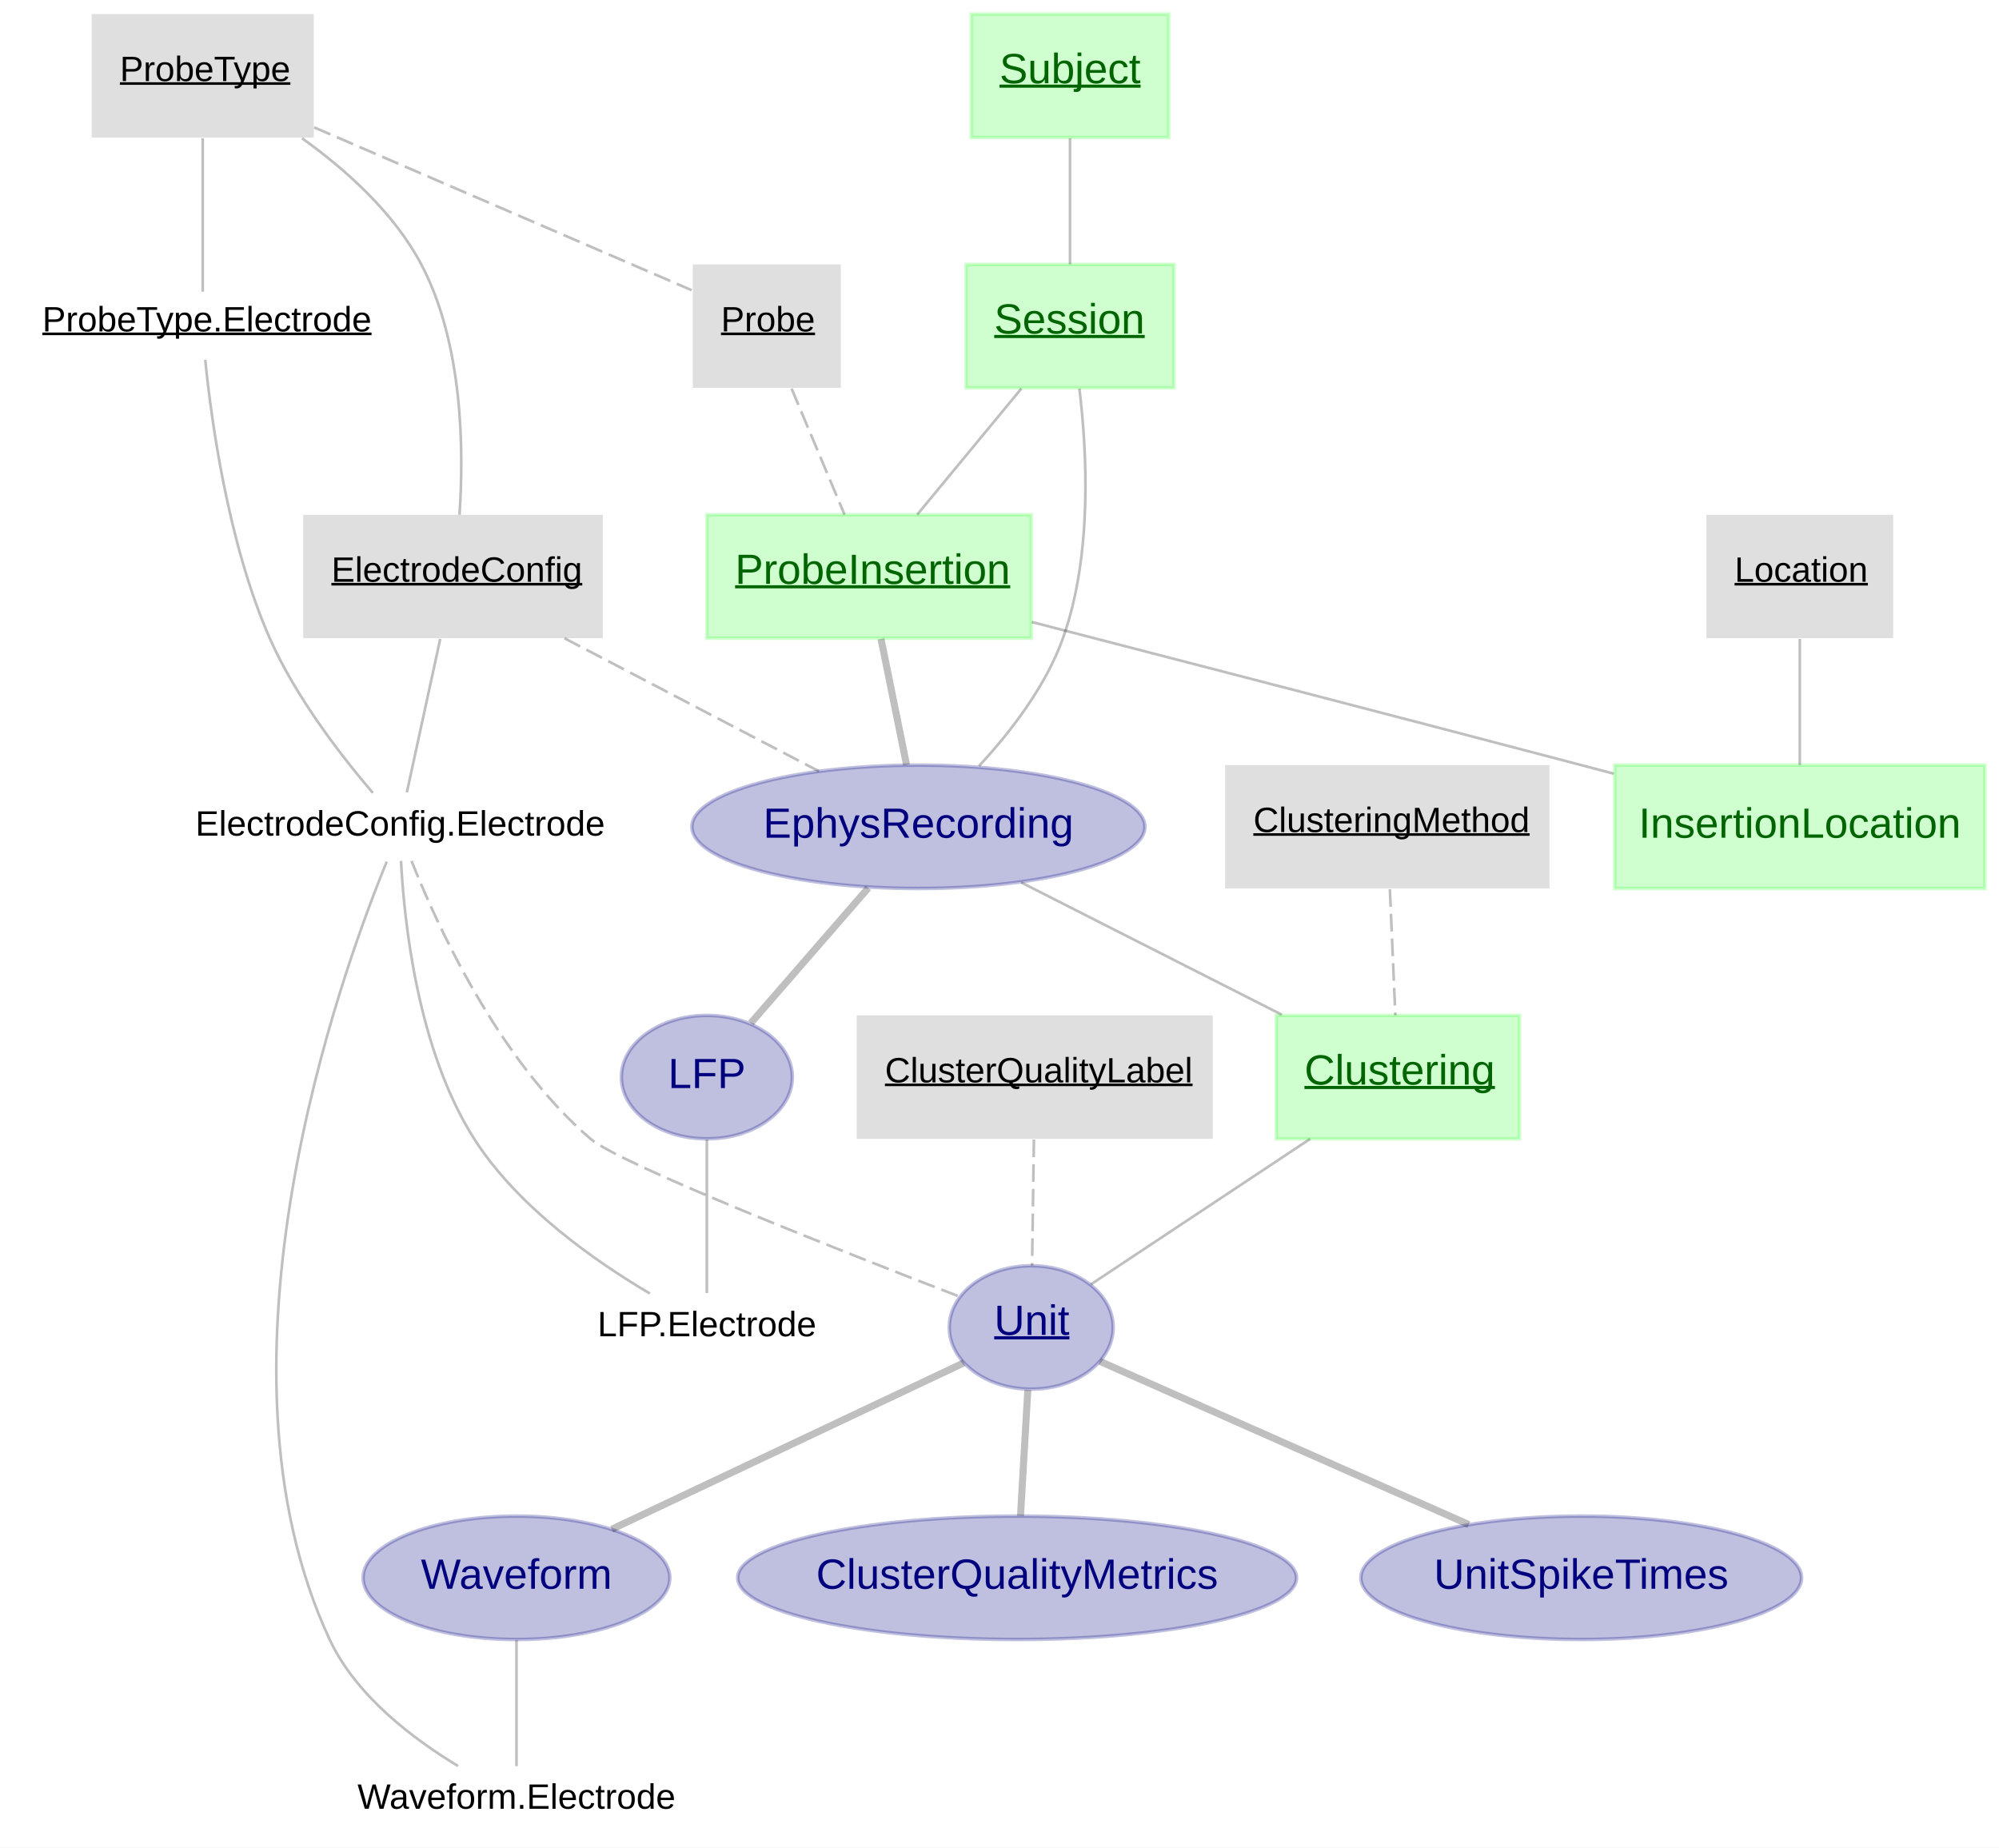
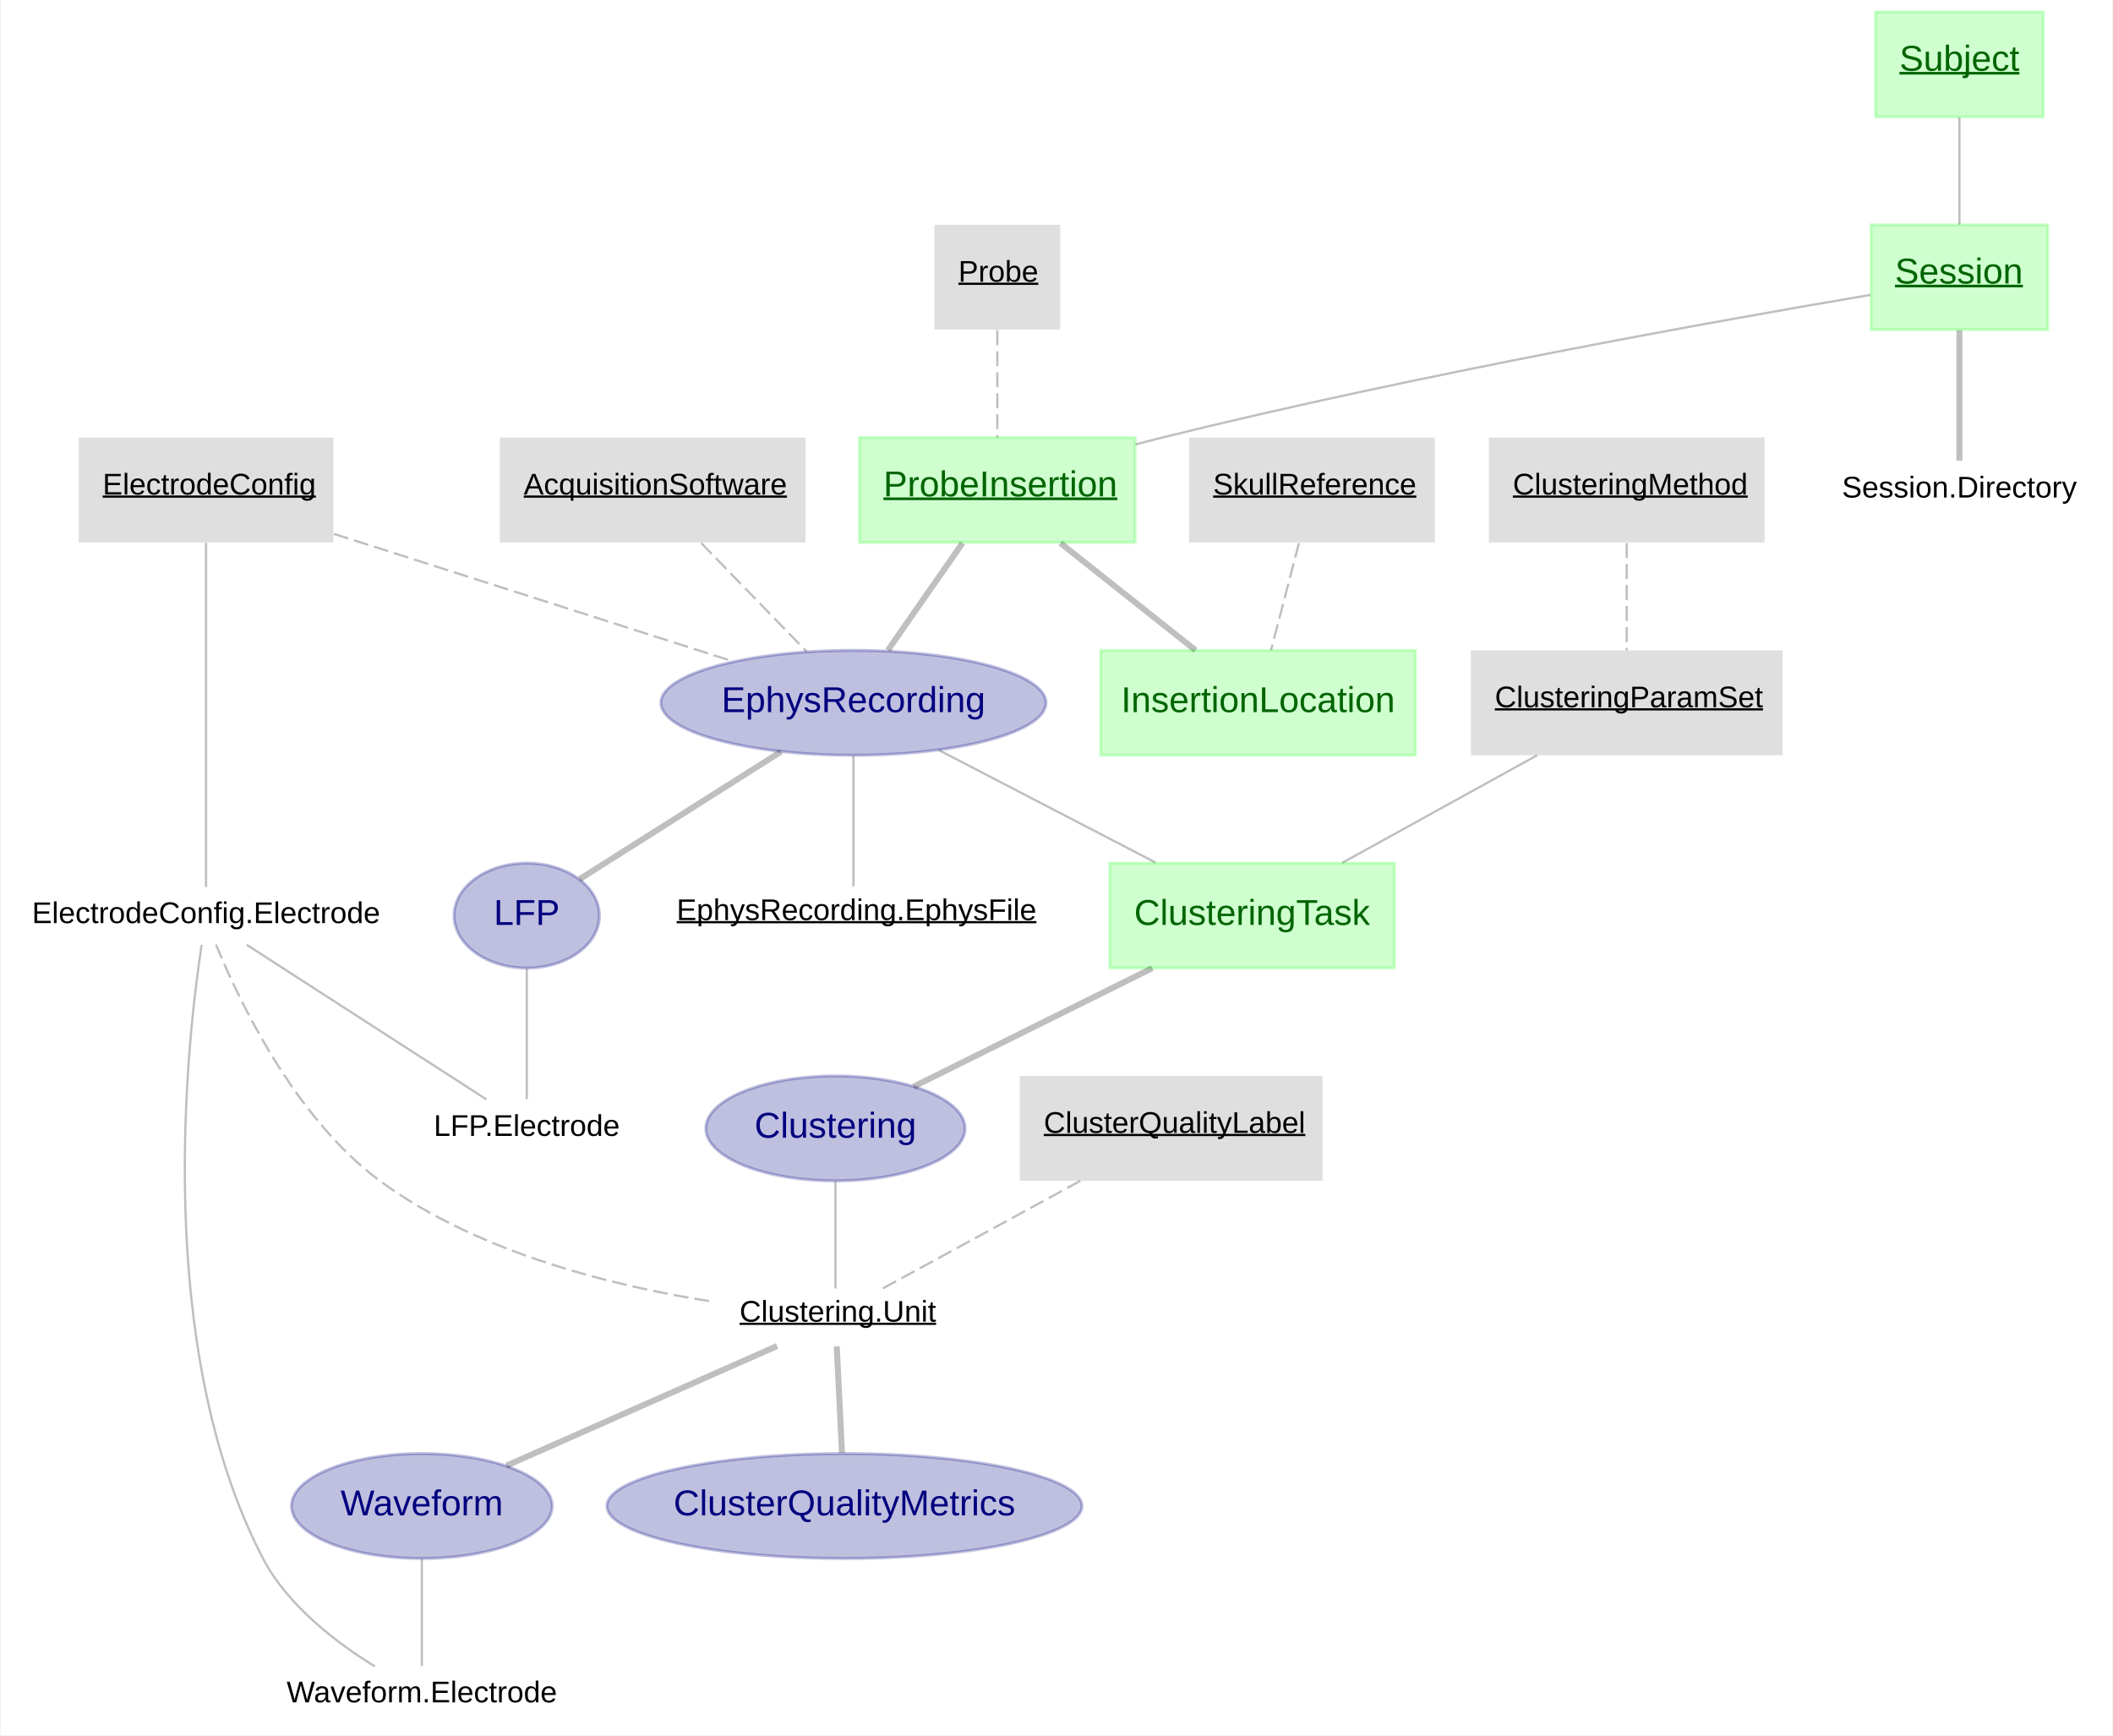
- <svg xmlns="http://www.w3.org/2000/svg" xmlns:xlink="http://www.w3.org/1999/xlink" height="524pt" viewBox="0.00 0.00 567.00 524.00" width="567pt">
-   <g class="graph" id="graph0" transform="scale(1 1) rotate(0) translate(4 520)">
-     <polygon fill="white" points="-4,4 -4,-520 563,-520 563,4 -4,4" stroke="none" />
+ <svg xmlns="http://www.w3.org/2000/svg" xmlns:xlink="http://www.w3.org/1999/xlink" height="579pt" viewBox="0.00 0.00 704.50 579.00" width="705pt">
+   <g class="graph" id="graph0" transform="scale(1 1) rotate(0) translate(4 575)">
+     <polygon fill="white" points="-4,4 -4,-575 700.5,-575 700.5,4 -4,4" stroke="none" />
    <g class="node" id="node1">
      <g id="a_node1">
-         <a xlink:title="→ Session → ProbeInsertion ------------------------------ → ElectrodeConfig ">
-           <ellipse cx="256.5" cy="-285.5" fill="#00007f" fill-opacity="0.251" rx="64.25" ry="17.5" stroke="#00007f" stroke-opacity="0.251" />
-           <text fill="#00007f" font-family="arial" font-size="12.00" text-anchor="middle" x="256.5" y="-282.4">EphysRecording</text>
+         <a xlink:title="→ EphysRecording ------------------------------ lfp_sampling_rate     lfp_time_stamps       lfp_mean              ">
+           <ellipse cx="171.5" cy="-269.5" fill="#00007f" fill-opacity="0.251" rx="24.251" ry="17.5" stroke="#00007f" stroke-opacity="0.251" />
+           <text fill="#00007f" font-family="arial" font-size="12.00" text-anchor="middle" x="171.5" y="-266.4">LFP</text>
+         </a>
+       </g>
+     </g>
+     <g class="node" id="node23">
+       <g id="a_node23">
+         <a xlink:title="→ LFP → ElectrodeConfig.Electrode ------------------------------ lfp                   ">
+           <polygon fill="none" points="211,-208 132,-208 132,-189 211,-189 211,-208" stroke="none" />
+           <text font-family="arial" font-size="10.00" text-anchor="middle" x="171.5" y="-196">LFP.Electrode</text>
+         </a>
+       </g>
+     </g>
+     <g class="edge" id="edge1">
+       <path d="M171.5,-251.797C171.5,-238.077 171.5,-219.185 171.5,-208.265" fill="none" stroke="#000000" stroke-opacity="0.251" stroke-width="0.75" />
+     </g>
+     <g class="node" id="node2">
+       <g id="a_node2">
+         <a xlink:title="acq_software          ">
+           <polygon fill="#000000" fill-opacity="0.125" points="264.5,-429 162.5,-429 162.5,-394 264.5,-394 264.5,-429" stroke="none" />
+           <text font-family="arial" font-size="10.00" text-anchor="start" text-decoration="underline" x="170.5" y="-410">AcquisitionSoftware</text>
+         </a>
+       </g>
+     </g>
+     <g class="node" id="node14">
+       <g id="a_node14">
+         <a xlink:title="→ ProbeInsertion ------------------------------ → ElectrodeConfig → AcquisitionSoftware sampling_rate         ">
+           <ellipse cx="280.5" cy="-340.5" fill="#00007f" fill-opacity="0.251" rx="64.25" ry="17.5" stroke="#00007f" stroke-opacity="0.251" />
+           <text fill="#00007f" font-family="arial" font-size="12.00" text-anchor="middle" x="280.5" y="-337.4">EphysRecording</text>
+         </a>
+       </g>
+     </g>
+     <g class="edge" id="edge2">
+       <path d="M229.719,-393.797C240.408,-382.789 254.329,-368.452 264.892,-357.574" fill="none" stroke="#000000" stroke-dasharray="5,2" stroke-opacity="0.251" stroke-width="0.75" />
+     </g>
+     <g class="node" id="node3">
+       <g id="a_node3">
+         <a xlink:title="→ ClusteringTask ------------------------------ clustering_time       quality_control       manual_curation       clustering_note=&quot;&quot;    ">
+           <ellipse cx="274.5" cy="-198.5" fill="#00007f" fill-opacity="0.251" rx="43.25" ry="17.5" stroke="#00007f" stroke-opacity="0.251" />
+           <text fill="#00007f" font-family="arial" font-size="12.00" text-anchor="middle" x="274.5" y="-195.4">Clustering</text>
        </a>
      </g>
    </g>
    <g class="node" id="node15">
      <g id="a_node15">
-         <a xlink:title="→ EphysRecording ------------------------------ lfp_sample_rate       lfp_time_stamps       lfp_mean              ">
-           <ellipse cx="196.5" cy="-214.5" fill="#00007f" fill-opacity="0.251" rx="24.251" ry="17.5" stroke="#00007f" stroke-opacity="0.251" />
-           <text fill="#00007f" font-family="arial" font-size="12.00" text-anchor="middle" x="196.5" y="-211.4">LFP</text>
-         </a>
-       </g>
-     </g>
-     <g class="edge" id="edge1">
-       <path d="M242.281,-268.148C232.162,-256.511 218.694,-241.024 208.989,-229.862" fill="none" stroke="#000000" stroke-opacity="0.251" stroke-width="2" />
+         <a xlink:title="→ Clustering unit                  ------------------------------ → ElectrodeConfig.Electrode → ClusterQualityLabel spike_count           spike_times           spike_sites           spike_depths          ">
+           <polygon fill="none" points="314.5,-145 234.5,-145 234.5,-126 314.5,-126 314.5,-145" stroke="none" />
+           <text font-family="arial" font-size="10.00" text-anchor="start" text-decoration="underline" x="242.5" y="-134">Clustering.Unit</text>
+         </a>
+       </g>
+     </g>
+     <g class="edge" id="edge3">
+       <path d="M274.5,-180.831C274.5,-169.261 274.5,-154.322 274.5,-145.078" fill="none" stroke="#000000" stroke-opacity="0.251" stroke-width="0.75" />
+     </g>
+     <g class="node" id="node4">
+       <g id="a_node4">
+         <a xlink:title="skull_reference       ">
+           <polygon fill="#000000" fill-opacity="0.125" points="474.5,-429 392.5,-429 392.5,-394 474.5,-394 474.5,-429" stroke="none" />
+           <text font-family="arial" font-size="10.00" text-anchor="start" text-decoration="underline" x="400.5" y="-410">SkullReference</text>
+         </a>
+       </g>
+     </g>
+     <g class="node" id="node17">
+       <g id="a_node17">
+         <a xlink:title="→ ProbeInsertion ------------------------------ → SkullReference ap_location           ml_location           depth                 theta=null            phi=null              beta=null             ">
+           <polygon fill="#00ff00" fill-opacity="0.188" points="468,-358 363,-358 363,-323 468,-323 468,-358" stroke="#00ff00" stroke-opacity="0.188" />
+           <text fill="darkgreen" font-family="arial" font-size="12.00" text-anchor="middle" x="415.5" y="-337.4">InsertionLocation</text>
+         </a>
+       </g>
+     </g>
+     <g class="edge" id="edge4">
+       <path d="M429.143,-393.797C426.313,-382.949 422.639,-368.867 419.817,-358.049" fill="none" stroke="#000000" stroke-dasharray="5,2" stroke-opacity="0.251" stroke-width="0.75" />
+     </g>
+     <g class="node" id="node5">
+       <g id="a_node5">
+         <a xlink:title="→ Session ------------------------------ session_dir           ">
+           <polygon fill="none" points="696.5,-421 602.5,-421 602.5,-402 696.5,-402 696.5,-421" stroke="none" />
+           <text font-family="arial" font-size="10.00" text-anchor="middle" x="649.5" y="-409">Session.Directory</text>
+         </a>
+       </g>
+     </g>
+     <g class="node" id="node6">
+       <g id="a_node6">
+         <a xlink:title="→ ElectrodeConfig → ProbeType.Electrode ------------------------------ used_in_reference=null  ">
+           <polygon fill="none" points="129,-279 0,-279 0,-260 129,-260 129,-279" stroke="none" />
+           <text font-family="arial" font-size="10.00" text-anchor="middle" x="64.5" y="-267">ElectrodeConfig.Electrode</text>
+         </a>
+       </g>
+     </g>
+     <g class="edge" id="edge5">
+       <path d="M67.826,-259.826C75.022,-242.225 93.744,-202.193 122.5,-181 155.481,-156.694 201.561,-145.607 234.32,-140.585" fill="none" stroke="#000000" stroke-dasharray="5,2" stroke-opacity="0.251" stroke-width="0.75" />
+     </g>
+     <g class="node" id="node16">
+       <g id="a_node16">
+         <a xlink:title="→ Waveform → ElectrodeConfig.Electrode ------------------------------ waveform_mean         waveforms=null        ">
+           <polygon fill="none" points="188.5,-19 84.5,-19 84.5,-0 188.5,-0 188.5,-19" stroke="none" />
+           <text font-family="arial" font-size="10.00" text-anchor="middle" x="136.5" y="-7">Waveform.Electrode</text>
+         </a>
+       </g>
+     </g>
+     <g class="edge" id="edge6">
+       <path d="M63.025,-259.712C58.362,-229.267 46.343,-126.275 83.5,-55 91.776,-39.126 108.372,-26.655 120.8,-19.004" fill="none" stroke="#000000" stroke-opacity="0.251" stroke-width="0.75" />
+     </g>
+     <g class="edge" id="edge7">
+       <path d="M78.052,-259.761C98.633,-246.489 137.542,-221.398 158.058,-208.168" fill="none" stroke="#000000" stroke-opacity="0.251" stroke-width="0.75" />
+     </g>
+     <g class="node" id="node7">
+       <g id="a_node7">
+         <a xlink:title="→ Subject session_datetime      ">
+           <polygon fill="#00ff00" fill-opacity="0.188" points="679,-500 620,-500 620,-465 679,-465 679,-500" stroke="#00ff00" stroke-opacity="0.188" />
+           <text fill="darkgreen" font-family="arial" font-size="12.00" text-anchor="start" text-decoration="underline" x="628" y="-480.4">Session</text>
+         </a>
+       </g>
+     </g>
+     <g class="edge" id="edge8">
+       <path d="M649.5,-464.797C649.5,-451.077 649.5,-432.185 649.5,-421.265" fill="none" stroke="#000000" stroke-opacity="0.251" stroke-width="2" />
+     </g>
+     <g class="node" id="node22">
+       <g id="a_node22">
+         <a xlink:title="→ Session insertion_number      ------------------------------ → Probe ">
+           <polygon fill="#00ff00" fill-opacity="0.188" points="374.5,-429 282.5,-429 282.5,-394 374.5,-394 374.5,-429" stroke="#00ff00" stroke-opacity="0.188" />
+           <text fill="darkgreen" font-family="arial" font-size="12.00" text-anchor="start" text-decoration="underline" x="290.5" y="-409.4">ProbeInsertion</text>
+         </a>
+       </g>
+     </g>
+     <g class="edge" id="edge9">
+       <path d="M619.772,-476.599C570.391,-468.243 468.477,-450.08 383.5,-429 380.597,-428.28 377.62,-427.502 374.624,-426.69" fill="none" stroke="#000000" stroke-opacity="0.251" stroke-width="0.75" />
+     </g>
+     <g class="node" id="node8">
+       <g id="a_node8">
+         <a xlink:title="→ Clustering.Unit ------------------------------ peak_chn_waveform_mean  ">
+           <ellipse cx="136.5" cy="-72.5" fill="#00007f" fill-opacity="0.251" rx="43.501" ry="17.5" stroke="#00007f" stroke-opacity="0.251" />
+           <text fill="#00007f" font-family="arial" font-size="12.00" text-anchor="middle" x="136.5" y="-69.4">Waveform</text>
+         </a>
+       </g>
+     </g>
+     <g class="edge" id="edge10">
+       <path d="M136.5,-54.831C136.5,-43.261 136.5,-28.322 136.5,-19.078" fill="none" stroke="#000000" stroke-opacity="0.251" stroke-width="0.75" />
+     </g>
+     <g class="node" id="node9">
+       <g id="a_node9">
+         <a xlink:title="subject               ------------------------------ sex                   subject_birth_date    subject_description=&quot;&quot;  ">
+           <polygon fill="#00ff00" fill-opacity="0.188" points="677.5,-571 621.5,-571 621.5,-536 677.5,-536 677.5,-571" stroke="#00ff00" stroke-opacity="0.188" />
+           <text fill="darkgreen" font-family="arial" font-size="12.00" text-anchor="start" text-decoration="underline" x="629.5" y="-551.4">Subject</text>
+         </a>
+       </g>
+     </g>
+     <g class="edge" id="edge11">
+       <path d="M649.5,-535.797C649.5,-524.949 649.5,-510.867 649.5,-500.049" fill="none" stroke="#000000" stroke-opacity="0.251" stroke-width="0.75" />
+     </g>
+     <g class="node" id="node10">
+       <g id="a_node10">
+         <a xlink:title="→ EphysRecording → ClusteringParamSet ------------------------------ clustering_output_dir  ">
+           <polygon fill="#00ff00" fill-opacity="0.188" points="461,-287 366,-287 366,-252 461,-252 461,-287" stroke="#00ff00" stroke-opacity="0.188" />
+           <text fill="darkgreen" font-family="arial" font-size="12.00" text-anchor="middle" x="413.5" y="-266.4">ClusteringTask</text>
+         </a>
+       </g>
+     </g>
+     <g class="edge" id="edge12">
+       <path d="M380.206,-251.973C355.79,-239.853 323.102,-223.626 300.573,-212.443" fill="none" stroke="#000000" stroke-opacity="0.251" stroke-width="2" />
+     </g>
+     <g class="node" id="node11">
+       <g id="a_node11">
+         <a xlink:title="→ Clustering.Unit ------------------------------ amp                   snr                   isi_violation         firing_rate           presence_ratio        amplitude_cutoff      isolation_distance=null  l_ratio=null          d_prime=null          nn_hit_rate=null      nn_miss_rate=null     silhouette_score=null  max_drift=null        cumulative_drift=null  ">
+           <ellipse cx="277.5" cy="-72.5" fill="#00007f" fill-opacity="0.251" rx="79.25" ry="17.5" stroke="#00007f" stroke-opacity="0.251" />
+           <text fill="#00007f" font-family="arial" font-size="12.00" text-anchor="middle" x="277.5" y="-69.4">ClusterQualityMetrics</text>
+         </a>
+       </g>
+     </g>
+     <g class="node" id="node12">
+       <g id="a_node12">
+         <a xlink:title="clustering_method     ------------------------------ clustering_method_desc  ">
+           <polygon fill="#000000" fill-opacity="0.125" points="584.5,-429 492.5,-429 492.5,-394 584.5,-394 584.5,-429" stroke="none" />
+           <text font-family="arial" font-size="10.00" text-anchor="start" text-decoration="underline" x="500.5" y="-410">ClusteringMethod</text>
+         </a>
+       </g>
+     </g>
+     <g class="node" id="node13">
+       <g id="a_node13">
+         <a xlink:title="paramset_idx          ------------------------------ → ClusteringMethod paramset_desc         param_set_hash        params                UNIQUE INDEX (param_set_hash) ">
+           <polygon fill="#000000" fill-opacity="0.125" points="590.5,-358 486.5,-358 486.5,-323 590.5,-323 590.5,-358" stroke="none" />
+           <text font-family="arial" font-size="10.00" text-anchor="start" text-decoration="underline" x="494.5" y="-339">ClusteringParamSet</text>
+         </a>
+       </g>
+     </g>
+     <g class="edge" id="edge13">
+       <path d="M538.5,-393.797C538.5,-382.949 538.5,-368.867 538.5,-358.049" fill="none" stroke="#000000" stroke-dasharray="5,2" stroke-opacity="0.251" stroke-width="0.75" />
+     </g>
+     <g class="edge" id="edge14">
+       <path d="M508.559,-322.973C488.914,-312.128 463.313,-297.997 443.63,-287.132" fill="none" stroke="#000000" stroke-opacity="0.251" stroke-width="0.75" />
+     </g>
+     <g class="edge" id="edge15">
+       <path d="M256.309,-324.187C235.988,-311.323 207.424,-293.241 189.187,-281.696" fill="none" stroke="#000000" stroke-opacity="0.251" stroke-width="2" />
+     </g>
+     <g class="edge" id="edge16">
+       <path d="M309.032,-324.698C330.251,-313.689 359.226,-298.657 381.279,-287.216" fill="none" stroke="#000000" stroke-opacity="0.251" stroke-width="0.75" />
+     </g>
+     <g class="node" id="node19">
+       <g id="a_node19">
+         <a xlink:title="→ EphysRecording file_path             ">
+           <polygon fill="none" points="347.5,-279 213.5,-279 213.5,-260 347.5,-260 347.5,-279" stroke="none" />
+           <text font-family="arial" font-size="10.00" text-anchor="start" text-decoration="underline" x="221.5" y="-268">EphysRecording.EphysFile</text>
+         </a>
+       </g>
+     </g>
+     <g class="edge" id="edge17">
+       <path d="M280.5,-322.797C280.5,-309.077 280.5,-290.185 280.5,-279.265" fill="none" stroke="#000000" stroke-opacity="0.251" stroke-width="0.75" />
+     </g>
+     <g class="edge" id="edge18">
+       <path d="M255.021,-125.89C231.469,-115.479 191.648,-97.877 164.731,-85.979" fill="none" stroke="#000000" stroke-opacity="0.251" stroke-width="2" />
+     </g>
+     <g class="edge" id="edge19">
+       <path d="M274.93,-125.76C275.383,-116.536 276.11,-101.771 276.675,-90.284" fill="none" stroke="#000000" stroke-opacity="0.251" stroke-width="2" />
+     </g>
+     <g class="node" id="node18">
+       <g id="a_node18">
+         <a xlink:title="cluster_quality_label  ------------------------------ cluster_quality_description  ">
+           <polygon fill="#000000" fill-opacity="0.125" points="437,-216 336,-216 336,-181 437,-181 437,-216" stroke="none" />
+           <text font-family="arial" font-size="10.00" text-anchor="start" text-decoration="underline" x="344" y="-197">ClusterQualityLabel</text>
+         </a>
+       </g>
+     </g>
+     <g class="edge" id="edge20">
+       <path d="M356.191,-180.993C334.942,-169.419 307.392,-154.415 290.335,-145.125" fill="none" stroke="#000000" stroke-dasharray="5,2" stroke-opacity="0.251" stroke-width="0.75" />
+     </g>
+     <g class="node" id="node20">
+       <g id="a_node20">
+         <a xlink:title="probe                 ------------------------------ → ProbeType probe_comment=&quot;&quot;      ">
+           <polygon fill="#000000" fill-opacity="0.125" points="349.5,-500 307.5,-500 307.5,-465 349.5,-465 349.5,-500" stroke="none" />
+           <text font-family="arial" font-size="10.00" text-anchor="start" text-decoration="underline" x="315.5" y="-481">Probe</text>
+         </a>
+       </g>
+     </g>
+     <g class="edge" id="edge21">
+       <path d="M328.5,-464.797C328.5,-453.949 328.5,-439.867 328.5,-429.049" fill="none" stroke="#000000" stroke-dasharray="5,2" stroke-opacity="0.251" stroke-width="0.75" />
    </g>
    <g class="node" id="node21">
      <g id="a_node21">
-         <a xlink:title="→ EphysRecording clustering_instance   ------------------------------ → ClusteringMethod clustering_time       quality_control       manual_curation       clustering_note=&quot;&quot;    ">
-           <polygon fill="#00ff00" fill-opacity="0.188" points="427,-232 358,-232 358,-197 427,-197 427,-232" stroke="#00ff00" stroke-opacity="0.188" />
-           <text fill="darkgreen" font-family="arial" font-size="12.00" text-anchor="start" text-decoration="underline" x="366" y="-212.4">Clustering</text>
-         </a>
-       </g>
-     </g>
-     <g class="edge" id="edge2">
-       <path d="M285.675,-269.698C307.373,-258.689 337.002,-243.657 359.552,-232.216" fill="none" stroke="#000000" stroke-opacity="0.251" stroke-width="0.75" />
-     </g>
-     <g class="node" id="node2">
-       <g id="a_node2">
-         <a xlink:title="subject               ------------------------------ sex                   subject_birth_date    subject_desc=&quot;&quot;       ">
-           <polygon fill="#00ff00" fill-opacity="0.188" points="327.5,-516 271.5,-516 271.5,-481 327.5,-481 327.5,-516" stroke="#00ff00" stroke-opacity="0.188" />
-           <text fill="darkgreen" font-family="arial" font-size="12.00" text-anchor="start" text-decoration="underline" x="279.5" y="-496.4">Subject</text>
-         </a>
-       </g>
-     </g>
-     <g class="node" id="node8">
-       <g id="a_node8">
-         <a xlink:title="→ Subject session_datetime      ">
-           <polygon fill="#00ff00" fill-opacity="0.188" points="329,-445 270,-445 270,-410 329,-410 329,-445" stroke="#00ff00" stroke-opacity="0.188" />
-           <text fill="darkgreen" font-family="arial" font-size="12.00" text-anchor="start" text-decoration="underline" x="278" y="-425.4">Session</text>
-         </a>
-       </g>
-     </g>
-     <g class="edge" id="edge3">
-       <path d="M299.5,-480.797C299.5,-469.949 299.5,-455.867 299.5,-445.049" fill="none" stroke="#000000" stroke-opacity="0.251" stroke-width="0.75" />
-     </g>
-     <g class="node" id="node3">
-       <g id="a_node3">
-         <a xlink:title="→ ProbeInsertion → Location ">
-           <polygon fill="#00ff00" fill-opacity="0.188" points="559,-303 454,-303 454,-268 559,-268 559,-303" stroke="#00ff00" stroke-opacity="0.188" />
-           <text fill="darkgreen" font-family="arial" font-size="12.00" text-anchor="middle" x="506.5" y="-282.4">InsertionLocation</text>
-         </a>
-       </g>
-     </g>
-     <g class="node" id="node4">
-       <g id="a_node4">
-         <a xlink:title="→ Session insertion_number      ------------------------------ → Probe ">
-           <polygon fill="#00ff00" fill-opacity="0.188" points="288.5,-374 196.5,-374 196.5,-339 288.5,-339 288.5,-374" stroke="#00ff00" stroke-opacity="0.188" />
-           <text fill="darkgreen" font-family="arial" font-size="12.00" text-anchor="start" text-decoration="underline" x="204.5" y="-354.4">ProbeInsertion</text>
-         </a>
-       </g>
-     </g>
-     <g class="edge" id="edge4">
-       <path d="M245.889,-338.797C248.09,-327.949 250.947,-313.867 253.142,-303.049" fill="none" stroke="#000000" stroke-opacity="0.251" stroke-width="2" />
-     </g>
-     <g class="edge" id="edge5">
-       <path d="M288.651,-343.587C329.606,-332.995 391.06,-317.055 444.5,-303 447.516,-302.207 450.614,-301.39 453.74,-300.563" fill="none" stroke="#000000" stroke-opacity="0.251" stroke-width="0.75" />
-     </g>
-     <g class="node" id="node5">
-       <g id="a_node5">
-         <a xlink:title="probe_type            ">
-           <polygon fill="#000000" fill-opacity="0.125" points="85,-516 22,-516 22,-481 85,-481 85,-516" stroke="none" />
-           <text font-family="arial" font-size="10.00" text-anchor="start" text-decoration="underline" x="30" y="-497">ProbeType</text>
-         </a>
-       </g>
-     </g>
-     <g class="node" id="node6">
-       <g id="a_node6">
-         <a xlink:title="probe                 ------------------------------ → ProbeType probe_comment=&quot;&quot;      ">
-           <polygon fill="#000000" fill-opacity="0.125" points="234.5,-445 192.5,-445 192.5,-410 234.5,-410 234.5,-445" stroke="none" />
-           <text font-family="arial" font-size="10.00" text-anchor="start" text-decoration="underline" x="200.5" y="-426">Probe</text>
-         </a>
-       </g>
-     </g>
-     <g class="edge" id="edge6">
-       <path d="M85.111,-483.868C116.804,-470.2 164.727,-449.533 192.176,-437.696" fill="none" stroke="#000000" stroke-dasharray="5,2" stroke-opacity="0.251" stroke-width="0.75" />
-     </g>
-     <g class="node" id="node11">
-       <g id="a_node11">
-         <a xlink:title="→ ProbeType electrode_config_name  ------------------------------ electrode_config_uuid  UNIQUE INDEX (electrode_config_uuid) ">
-           <polygon fill="#000000" fill-opacity="0.125" points="167,-374 82,-374 82,-339 167,-339 167,-374" stroke="none" />
-           <text font-family="arial" font-size="10.00" text-anchor="start" text-decoration="underline" x="90" y="-355">ElectrodeConfig</text>
-         </a>
-       </g>
-     </g>
-     <g class="edge" id="edge7">
-       <path d="M81.677,-480.784C94.19,-471.817 107.802,-459.597 115.5,-445 127.326,-422.577 127.599,-392.443 126.33,-374.026" fill="none" stroke="#000000" stroke-opacity="0.251" stroke-width="0.75" />
-     </g>
-     <g class="node" id="node18">
-       <g id="a_node18">
-         <a xlink:title="→ ProbeType electrode             ------------------------------ shank                 shank_col             shank_row             x_coord=null          y_coord=null          ">
-           <polygon fill="none" points="107,-437 0,-437 0,-418 107,-418 107,-437" stroke="none" />
-           <text font-family="arial" font-size="10.00" text-anchor="start" text-decoration="underline" x="8" y="-426">ProbeType.Electrode</text>
-         </a>
-       </g>
-     </g>
-     <g class="edge" id="edge8">
-       <path d="M53.5,-480.797C53.5,-467.077 53.5,-448.185 53.5,-437.265" fill="none" stroke="#000000" stroke-opacity="0.251" stroke-width="0.75" />
-     </g>
-     <g class="edge" id="edge9">
-       <path d="M220.52,-409.797C225.08,-398.949 230.998,-384.867 235.545,-374.049" fill="none" stroke="#000000" stroke-dasharray="5,2" stroke-opacity="0.251" stroke-width="0.75" />
-     </g>
-     <g class="node" id="node7">
-       <g id="a_node7">
-         <a xlink:title="→ Unit ------------------------------ amp                   snr                   isi_violation         firing_rate           presence_ratio        amplitude_cutoff      isolation_distance=null  l_ratio=null          d_prime=null          nn_hit_rate=null      nn_miss_rate=null     silhouette_score=null  max_drift=null        cumulative_drift=null  ">
-           <ellipse cx="284.5" cy="-72.5" fill="#00007f" fill-opacity="0.251" rx="79.25" ry="17.5" stroke="#00007f" stroke-opacity="0.251" />
-           <text fill="#00007f" font-family="arial" font-size="12.00" text-anchor="middle" x="284.5" y="-69.4">ClusterQualityMetrics</text>
-         </a>
-       </g>
-     </g>
-     <g class="edge" id="edge10">
-       <path d="M302.157,-409.813C304.343,-391.778 305.879,-362.469 297.5,-339 292.6,-325.277 282.592,-312.344 273.69,-302.749" fill="none" stroke="#000000" stroke-opacity="0.251" stroke-width="0.75" />
-     </g>
-     <g class="edge" id="edge11">
-       <path d="M285.702,-409.797C276.74,-398.949 265.107,-384.867 256.171,-374.049" fill="none" stroke="#000000" stroke-opacity="0.251" stroke-width="0.75" />
-     </g>
-     <g class="node" id="node9">
-       <g id="a_node9">
-         <a xlink:title="clustering_method     ------------------------------ clustering_method_desc  ">
-           <polygon fill="#000000" fill-opacity="0.125" points="435.5,-303 343.5,-303 343.5,-268 435.5,-268 435.5,-303" stroke="none" />
-           <text font-family="arial" font-size="10.00" text-anchor="start" text-decoration="underline" x="351.5" y="-284">ClusteringMethod</text>
-         </a>
-       </g>
-     </g>
-     <g class="edge" id="edge12">
-       <path d="M390.226,-267.797C390.698,-256.949 391.31,-242.867 391.78,-232.049" fill="none" stroke="#000000" stroke-dasharray="5,2" stroke-opacity="0.251" stroke-width="0.75" />
-     </g>
-     <g class="node" id="node10">
-       <g id="a_node10">
-         <a xlink:title="→ Lab location              ------------------------------ location_desc=&quot;&quot;      ">
-           <polygon fill="#000000" fill-opacity="0.125" points="533,-374 480,-374 480,-339 533,-339 533,-374" stroke="none" />
-           <text font-family="arial" font-size="10.00" text-anchor="start" text-decoration="underline" x="488" y="-355">Location</text>
-         </a>
-       </g>
-     </g>
-     <g class="edge" id="edge13">
-       <path d="M506.5,-338.797C506.5,-327.949 506.5,-313.867 506.5,-303.049" fill="none" stroke="#000000" stroke-opacity="0.251" stroke-width="0.75" />
-     </g>
-     <g class="edge" id="edge14">
-       <path d="M156.117,-338.973C178.083,-327.49 207.099,-312.323 228.284,-301.249" fill="none" stroke="#000000" stroke-dasharray="5,2" stroke-opacity="0.251" stroke-width="0.75" />
-     </g>
-     <g class="node" id="node14">
-       <g id="a_node14">
-         <a xlink:title="→ ElectrodeConfig → ProbeType.Electrode ------------------------------ is_used               ">
-           <polygon fill="none" points="174,-295 45,-295 45,-276 174,-276 174,-295" stroke="none" />
-           <text font-family="arial" font-size="10.00" text-anchor="middle" x="109.5" y="-283">ElectrodeConfig.Electrode</text>
-         </a>
-       </g>
-     </g>
-     <g class="edge" id="edge15">
-       <path d="M120.869,-338.797C117.886,-325.077 113.779,-306.185 111.405,-295.265" fill="none" stroke="#000000" stroke-opacity="0.251" stroke-width="0.75" />
-     </g>
-     <g class="node" id="node12">
-       <g id="a_node12">
-         <a xlink:title="cluster_quality_label  ------------------------------ cluster_quality_description  ">
-           <polygon fill="#000000" fill-opacity="0.125" points="340,-232 239,-232 239,-197 340,-197 340,-232" stroke="none" />
-           <text font-family="arial" font-size="10.00" text-anchor="start" text-decoration="underline" x="247" y="-213">ClusterQualityLabel</text>
-         </a>
-       </g>
-     </g>
-     <g class="node" id="node19">
-       <g id="a_node19">
-         <a xlink:title="→ Clustering unit                  ------------------------------ → ElectrodeConfig.Electrode → ClusterQualityLabel ">
-           <ellipse cx="288.5" cy="-143.5" fill="#00007f" fill-opacity="0.251" rx="23.251" ry="17.5" stroke="#00007f" stroke-opacity="0.251" />
-           <text fill="#00007f" font-family="arial" font-size="12.00" text-anchor="start" text-decoration="underline" x="278" y="-141.4">Unit</text>
-         </a>
-       </g>
-     </g>
-     <g class="edge" id="edge16">
-       <path d="M289.258,-196.797C289.101,-185.949 288.897,-171.867 288.74,-161.049" fill="none" stroke="#000000" stroke-dasharray="5,2" stroke-opacity="0.251" stroke-width="0.75" />
-     </g>
-     <g class="node" id="node13">
-       <g id="a_node13">
-         <a xlink:title="→ Waveform → ElectrodeConfig.Electrode ------------------------------ waveform_mean         waveforms=null        ">
-           <polygon fill="none" points="194.5,-19 90.5,-19 90.5,-0 194.5,-0 194.5,-19" stroke="none" />
-           <text font-family="arial" font-size="10.00" text-anchor="middle" x="142.5" y="-7">Waveform.Electrode</text>
-         </a>
-       </g>
-     </g>
-     <g class="edge" id="edge17">
-       <path d="M105.696,-275.621C92.699,-243.868 52.834,-133.663 89.5,-55 96.962,-38.992 113.33,-26.695 125.915,-19.126" fill="none" stroke="#000000" stroke-opacity="0.251" stroke-width="0.75" />
-     </g>
-     <g class="edge" id="edge18">
-       <path d="M112.732,-275.818C119.564,-258.554 137.051,-219.63 163.5,-197 171.883,-189.827 235.042,-164.998 268.241,-152.224" fill="none" stroke="#000000" stroke-dasharray="5,2" stroke-opacity="0.251" stroke-width="0.75" />
-     </g>
-     <g class="node" id="node20">
-       <g id="a_node20">
-         <a xlink:title="→ LFP → ElectrodeConfig.Electrode ------------------------------ lfp                   ">
-           <polygon fill="none" points="236,-153 157,-153 157,-134 236,-134 236,-153" stroke="none" />
-           <text font-family="arial" font-size="10.00" text-anchor="middle" x="196.5" y="-141">LFP.Electrode</text>
-         </a>
-       </g>
-     </g>
-     <g class="edge" id="edge19">
-       <path d="M109.746,-275.831C110.591,-259.249 114.301,-222.43 130.5,-197 142.929,-177.489 165.156,-162.064 180.353,-153.113" fill="none" stroke="#000000" stroke-opacity="0.251" stroke-width="0.75" />
-     </g>
-     <g class="edge" id="edge20">
-       <path d="M196.5,-196.797C196.5,-183.077 196.5,-164.185 196.5,-153.265" fill="none" stroke="#000000" stroke-opacity="0.251" stroke-width="0.75" />
-     </g>
-     <g class="node" id="node16">
-       <g id="a_node16">
-         <a xlink:title="→ Unit ------------------------------ peak_chn_waveform_mean  ">
-           <ellipse cx="142.5" cy="-72.5" fill="#00007f" fill-opacity="0.251" rx="43.501" ry="17.5" stroke="#00007f" stroke-opacity="0.251" />
-           <text fill="#00007f" font-family="arial" font-size="12.00" text-anchor="middle" x="142.5" y="-69.4">Waveform</text>
-         </a>
-       </g>
-     </g>
-     <g class="edge" id="edge21">
-       <path d="M142.5,-54.831C142.5,-43.261 142.5,-28.322 142.5,-19.078" fill="none" stroke="#000000" stroke-opacity="0.251" stroke-width="0.75" />
-     </g>
-     <g class="node" id="node17">
-       <g id="a_node17">
-         <a xlink:title="→ Unit ------------------------------ spike_count           unit_spike_times      unit_spike_sites      unit_spike_depths     ">
-           <ellipse cx="444.5" cy="-72.5" fill="#00007f" fill-opacity="0.251" rx="62.5" ry="17.5" stroke="#00007f" stroke-opacity="0.251" />
-           <text fill="#00007f" font-family="arial" font-size="12.00" text-anchor="middle" x="444.5" y="-69.4">UnitSpikeTimes</text>
+         <a xlink:title="electrode_config_hash  ------------------------------ → ProbeType electrode_config_name  ">
+           <polygon fill="#000000" fill-opacity="0.125" points="107,-429 22,-429 22,-394 107,-394 107,-429" stroke="none" />
+           <text font-family="arial" font-size="10.00" text-anchor="start" text-decoration="underline" x="30" y="-410">ElectrodeConfig</text>
        </a>
      </g>
    </g>
    <g class="edge" id="edge22">
-       <path d="M54.218,-417.952C55.811,-401.882 60.497,-366.326 72.5,-339 79.944,-322.053 93.291,-305.009 101.756,-295.12" fill="none" stroke="#000000" stroke-opacity="0.251" stroke-width="0.75" />
+       <path d="M64.5,-393.89C64.5,-363.904 64.5,-301.736 64.5,-279.035" fill="none" stroke="#000000" stroke-opacity="0.251" stroke-width="0.75" />
    </g>
    <g class="edge" id="edge23">
-       <path d="M287.532,-125.797C286.903,-114.949 286.086,-100.867 285.459,-90.049" fill="none" stroke="#000000" stroke-opacity="0.251" stroke-width="2" />
+       <path d="M107.175,-396.868C145.903,-384.496 202.583,-366.39 240.467,-354.288" fill="none" stroke="#000000" stroke-dasharray="5,2" stroke-opacity="0.251" stroke-width="0.75" />
    </g>
    <g class="edge" id="edge24">
-       <path d="M269.413,-133.479C243.906,-121.425 198.557,-99.993 169.539,-86.279" fill="none" stroke="#000000" stroke-opacity="0.251" stroke-width="2" />
+       <path d="M316.881,-393.797C309.334,-382.949 299.538,-368.867 292.012,-358.049" fill="none" stroke="#000000" stroke-opacity="0.251" stroke-width="2" />
    </g>
    <g class="edge" id="edge25">
-       <path d="M307.942,-133.901C334.16,-122.304 381.18,-101.507 412.613,-87.604" fill="none" stroke="#000000" stroke-opacity="0.251" stroke-width="2" />
-     </g>
-     <g class="edge" id="edge26">
-       <path d="M367.589,-196.973C348.36,-184.215 322.273,-166.907 305.412,-155.72" fill="none" stroke="#000000" stroke-opacity="0.251" stroke-width="0.75" />
+       <path d="M349.56,-393.797C363.239,-382.949 380.994,-368.867 394.634,-358.049" fill="none" stroke="#000000" stroke-opacity="0.251" stroke-width="2" />
    </g>
  </g>
</svg>
